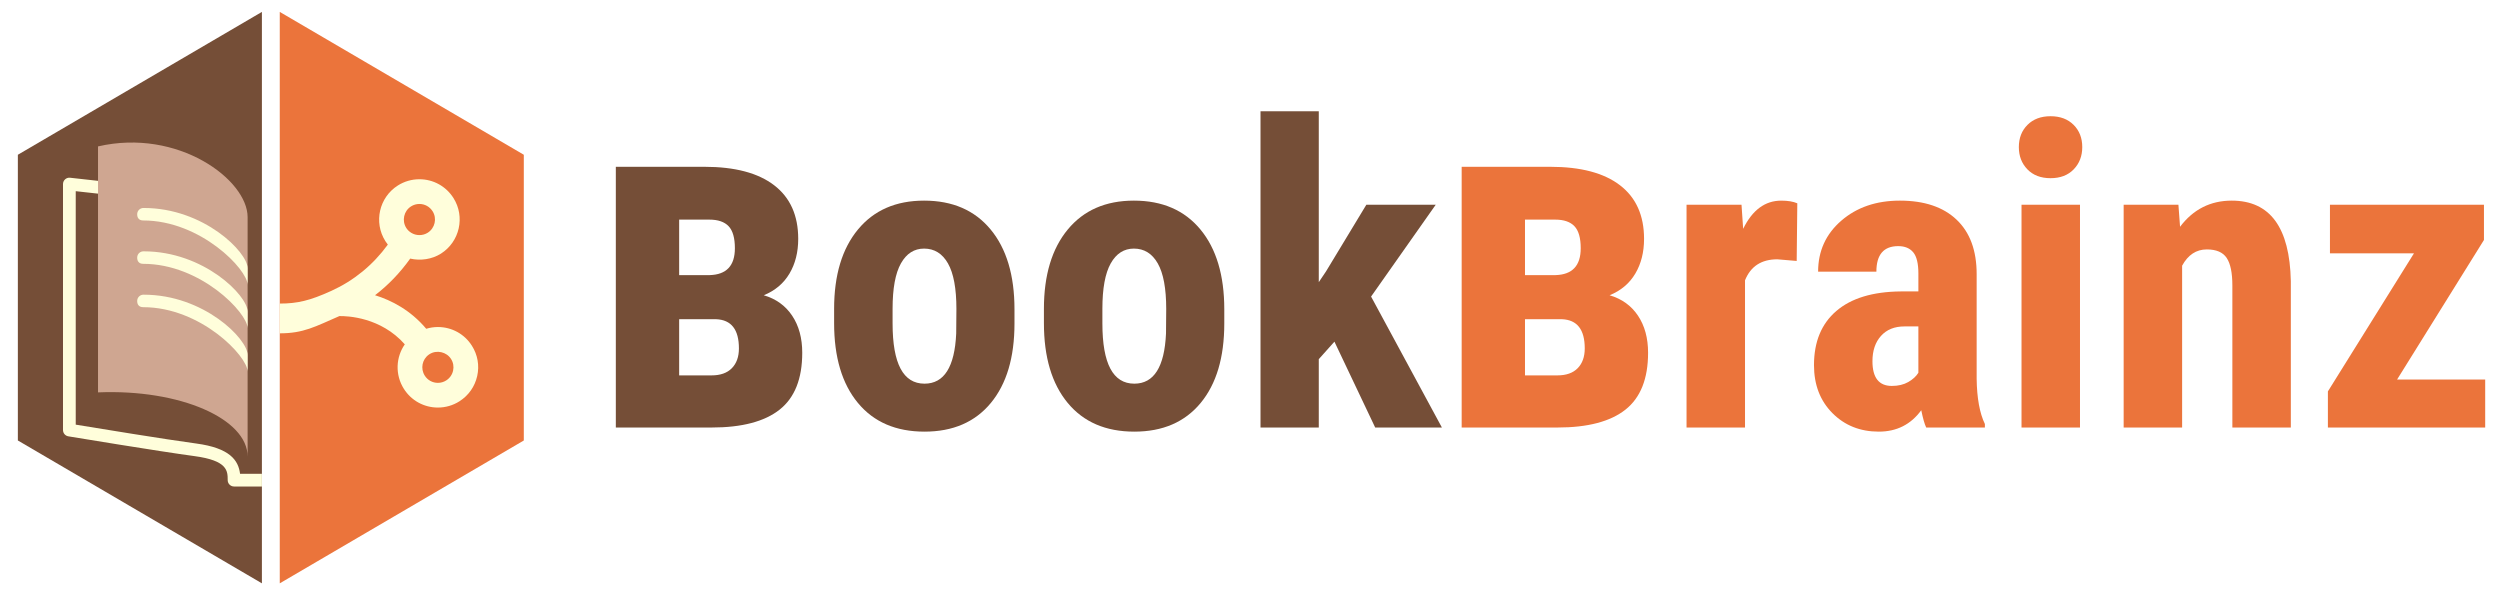
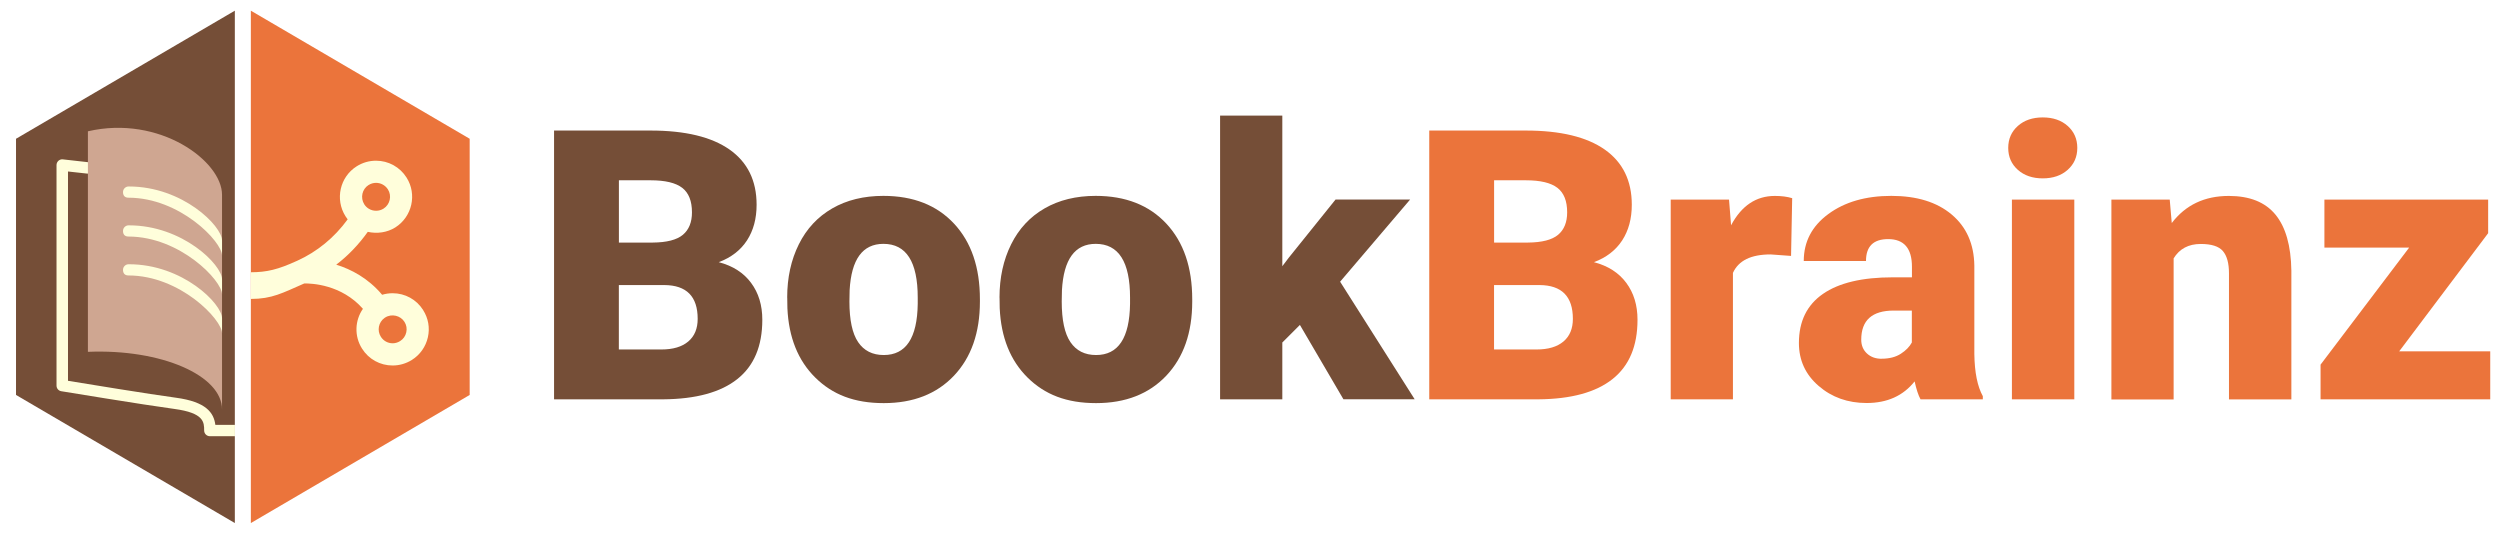
- <svg xmlns="http://www.w3.org/2000/svg" version="1.1" id="Layer_1" x="0px" y="0px" width="420px" height="100px" viewBox="0 0 420 100" enable-background="new 0 0 420 100" xml:space="preserve">
+ <svg xmlns="http://www.w3.org/2000/svg" id="a" viewBox="0 0 468.41 100">
+   <defs>
+     <style>.b{fill:#cfa691;}.c{fill:#fffedb;}.d{fill:#754e37;}.e{fill:#eb743b;}</style>
+   </defs>
  <g>
- </g>
+     <path class="d" d="M103.81,74.82V24.46h18.09c6.48,0,11.41,1.19,14.79,3.56,3.38,2.38,5.07,5.82,5.07,10.34,0,2.61-.6,4.83-1.8,6.68-1.2,1.84-2.96,3.21-5.29,4.08,2.63,.69,4.65,1.98,6.05,3.87,1.41,1.89,2.11,4.2,2.11,6.92,0,4.94-1.56,8.64-4.69,11.12-3.12,2.48-7.75,3.74-13.89,3.79h-20.44Zm12.14-29.37h6.33c2.65-.02,4.54-.51,5.67-1.46s1.7-2.35,1.7-4.2c0-2.13-.61-3.66-1.83-4.6s-3.19-1.41-5.91-1.41h-5.95v11.66Zm0,7.96v12.07h7.96c2.19,0,3.87-.5,5.05-1.5s1.76-2.42,1.76-4.24c0-4.2-2.09-6.31-6.26-6.33h-8.51Z" />
+     <path class="d" d="M147.49,55.76c0-3.74,.73-7.06,2.18-9.98,1.45-2.92,3.54-5.16,6.26-6.73,2.72-1.57,5.92-2.35,9.58-2.35,5.6,0,10.02,1.74,13.25,5.21,3.23,3.47,4.84,8.19,4.84,14.17v.42c0,5.83-1.62,10.46-4.86,13.89-3.24,3.42-7.63,5.14-13.16,5.14s-9.6-1.6-12.83-4.79c-3.23-3.19-4.97-7.52-5.22-12.99l-.03-1.97Zm11.66,.73c0,3.46,.54,6,1.63,7.61s2.69,2.42,4.81,2.42c4.15,0,6.27-3.19,6.36-9.58v-1.18c0-6.71-2.14-10.07-6.43-10.07-3.9,0-6.01,2.89-6.33,8.68l-.04,2.11Z" />
+     <path class="d" d="M187.27,55.76c0-3.74,.73-7.06,2.18-9.98,1.45-2.92,3.54-5.16,6.26-6.73,2.72-1.57,5.92-2.35,9.58-2.35,5.6,0,10.02,1.74,13.25,5.21,3.23,3.47,4.84,8.19,4.84,14.17v.42c0,5.83-1.62,10.46-4.86,13.89-3.24,3.42-7.63,5.14-13.16,5.14s-9.6-1.6-12.83-4.79c-3.23-3.19-4.97-7.52-5.22-12.99l-.03-1.97Zm11.66,.73c0,3.46,.54,6,1.63,7.61s2.69,2.42,4.81,2.42c4.15,0,6.27-3.19,6.36-9.58v-1.18c0-6.71-2.14-10.07-6.43-10.07-3.9,0-6.01,2.89-6.33,8.68l-.04,2.11Z" />
+     <path class="d" d="M243.55,60.88l-3.29,3.29v10.65h-11.66V21.66h11.66v28.22l1.18-1.56,8.79-10.93h13.97l-13.11,15.39,13.97,22.03h-13.35l-8.16-13.94Z" />
+     <path class="e" d="M267.79,74.82V24.46h18.09c6.48,0,11.41,1.19,14.79,3.56,3.38,2.38,5.07,5.82,5.07,10.34,0,2.61-.6,4.83-1.8,6.68-1.2,1.84-2.96,3.21-5.29,4.08,2.63,.69,4.65,1.98,6.05,3.87,1.41,1.89,2.11,4.2,2.11,6.92,0,4.94-1.56,8.64-4.69,11.12-3.12,2.48-7.75,3.74-13.89,3.79h-20.44Zm12.14-29.37h6.33c2.65-.02,4.54-.51,5.67-1.46s1.7-2.35,1.7-4.2c0-2.13-.61-3.66-1.83-4.6s-3.19-1.41-5.91-1.41h-5.95v11.66Zm0,7.96v12.07h7.96c2.19,0,3.87-.5,5.05-1.5s1.76-2.42,1.76-4.24c0-4.2-2.09-6.31-6.26-6.33h-8.51Z" />
+     <path class="e" d="M335.59,47.95l-3.84-.28c-3.67,0-6.02,1.15-7.06,3.46v23.69h-11.66V37.4h10.93l.38,4.81c1.96-3.67,4.69-5.5,8.2-5.5,1.25,0,2.33,.14,3.25,.42l-.21,10.83Z" />
+     <path class="e" d="M359.84,74.82c-.42-.76-.78-1.88-1.11-3.36-2.14,2.7-5.14,4.05-8.99,4.05-3.53,0-6.53-1.07-8.99-3.2-2.47-2.13-3.7-4.81-3.7-8.04,0-4.06,1.5-7.12,4.5-9.2,3-2.08,7.36-3.11,13.08-3.11h3.6v-1.98c0-3.45-1.49-5.18-4.46-5.18-2.77,0-4.15,1.37-4.15,4.1h-11.66c0-3.62,1.54-6.55,4.62-8.81,3.08-2.26,7-3.39,11.78-3.39s8.54,1.16,11.31,3.49c2.77,2.33,4.19,5.52,4.25,9.58v16.57c.05,3.44,.58,6.07,1.59,7.89v.59h-11.66Zm-7.3-7.61c1.45,0,2.66-.31,3.61-.93,.96-.62,1.64-1.33,2.06-2.11v-5.98h-3.39c-4.06,0-6.09,1.82-6.09,5.46,0,1.06,.36,1.92,1.07,2.58,.71,.66,1.62,.99,2.73,.99Z" />
+     <path class="e" d="M376.27,27.71c0-1.67,.6-3.04,1.8-4.11s2.76-1.6,4.67-1.6,3.47,.53,4.67,1.6c1.2,1.07,1.8,2.44,1.8,4.11s-.6,3.04-1.8,4.11c-1.2,1.07-2.76,1.6-4.67,1.6s-3.47-.53-4.67-1.6c-1.2-1.07-1.8-2.44-1.8-4.11Zm12.38,47.11h-11.69V37.4h11.69v37.43Z" />
+     <path class="e" d="M406.53,37.4l.38,4.39c2.58-3.39,6.15-5.08,10.69-5.08,3.9,0,6.81,1.16,8.73,3.49s2.92,5.83,2.99,10.52v24.11h-11.69v-23.62c0-1.89-.38-3.28-1.14-4.17-.76-.89-2.14-1.33-4.15-1.33-2.28,0-3.98,.9-5.08,2.7v26.43h-11.66V37.4h10.93Z" />
+     <path class="e" d="M449.53,65.83h17.05v8.99h-31.79v-6.5l16.6-21.93h-15.88v-8.99h30.68v6.29l-16.67,22.14Z" />
+   </g>
  <g>
+     <polygon class="e" points="47 2 47 98 88 74 88 26 47 2" />
+     <polygon class="d" points="44 2 3 26 3 74 44 98 44 2" />
+     <path class="c" d="M79.28,58.09c-1.24-1.97-3.38-3.15-5.72-3.15-.67,0-1.32,.1-1.96,.29-2.63-3.12-5.82-4.78-8.6-5.64,2.24-1.71,4.21-3.77,5.91-6.15,1.74,.39,3.63,.13,5.16-.83,3.16-2.01,4.1-6.2,2.1-9.35-1.25-1.97-3.39-3.15-5.72-3.15-1.28,0-2.53,.36-3.62,1.05-3.15,1.99-4.09,6.18-2.11,9.34,.13,.21,.27,.4,.42,.6-2.51,3.44-5.71,6.06-9.52,7.79h-.01c-3.53,1.61-5.62,2.12-8.62,2.12v5c4,0,5.93-1.12,10.02-2.9,1.37-.02,6.96,.18,10.99,4.75-1.51,2.16-1.66,5.11-.16,7.47,1.24,1.97,3.38,3.15,5.72,3.15,1.28,0,2.52-.36,3.61-1.04,1.54-.97,2.6-2.48,3-4.25,.4-1.76,.08-3.57-.89-5.09Zm-10.22-23.42c.42-.27,.9-.41,1.4-.41,.9,0,1.73,.46,2.22,1.22,.77,1.21,.4,2.84-.82,3.61-.41,.26-.9,.4-1.39,.4s-.97-.13-1.39-.39c-.34-.21-.62-.49-.83-.82-.77-1.22-.41-2.85,.81-3.62Zm7.06,27.6c-.15,.69-.56,1.27-1.16,1.64-.41,.26-.9,.41-1.39,.41-.91,0-1.73-.46-2.21-1.22-.75-1.18-.44-2.73,.69-3.53l.12-.08c1.21-.77,2.87-.37,3.61,.81,.38,.59,.5,1.29,.34,1.97Z" />
    <g>
-       <path fill="#754E37" d="M103.459,71.823V28.022h14.889c5.113,0,9.017,1.034,11.711,3.102c2.694,2.068,4.042,5.07,4.042,9.005    c0,2.231-0.488,4.173-1.466,5.827s-2.42,2.871-4.324,3.647c2.055,0.602,3.647,1.748,4.775,3.439    c1.128,1.692,1.691,3.767,1.691,6.223c0,4.361-1.266,7.545-3.797,9.55c-2.532,2.006-6.342,3.008-11.43,3.008H103.459z     M114.099,46.22h5.113c2.832-0.075,4.249-1.579,4.249-4.512c0-1.729-0.352-2.964-1.053-3.703c-0.702-0.739-1.78-1.109-3.233-1.109    h-5.076V46.22z M114.099,53.626v9.438h5.452c1.479,0,2.612-0.402,3.402-1.208c0.789-0.805,1.185-1.912,1.185-3.322    c0-3.171-1.278-4.806-3.835-4.907H114.099z" />
-       <path fill="#754E37" d="M140.131,51.899c0-5.672,1.338-10.122,4.013-13.352c2.675-3.228,6.376-4.842,11.104-4.842    c4.773,0,8.497,1.614,11.172,4.842c2.675,3.229,4.013,7.702,4.013,13.421v2.387c0,5.696-1.326,10.146-3.978,13.352    c-2.652,3.205-6.365,4.808-11.138,4.808c-4.797,0-8.526-1.608-11.19-4.825c-2.663-3.217-3.995-7.684-3.995-13.403V51.899z     M149.955,54.363c0,6.729,1.786,10.093,5.361,10.093c3.297,0,5.072-2.808,5.326-8.422l0.035-4.142c0-3.434-0.474-5.98-1.419-7.64    c-0.945-1.658-2.282-2.488-4.012-2.488c-1.66,0-2.958,0.83-3.892,2.488c-0.934,1.659-1.4,4.206-1.4,7.64V54.363z" />
-       <path fill="#754E37" d="M175.378,51.899c0-5.672,1.338-10.122,4.013-13.352c2.675-3.228,6.376-4.842,11.104-4.842    c4.773,0,8.497,1.614,11.172,4.842c2.675,3.229,4.013,7.702,4.013,13.421v2.387c0,5.696-1.326,10.146-3.978,13.352    c-2.652,3.205-6.365,4.808-11.138,4.808c-4.797,0-8.526-1.608-11.19-4.825c-2.663-3.217-3.995-7.684-3.995-13.403V51.899z     M185.202,54.363c0,6.729,1.786,10.093,5.361,10.093c3.297,0,5.072-2.808,5.326-8.422l0.035-4.142c0-3.434-0.474-5.98-1.419-7.64    c-0.945-1.658-2.282-2.488-4.012-2.488c-1.66,0-2.958,0.83-3.892,2.488c-0.934,1.659-1.4,4.206-1.4,7.64V54.363z" />
-       <path fill="#754E37" d="M224.184,57.399l-2.629,2.94v11.483h-9.789V18.694h9.789v28.709l1.211-1.799l6.779-11.207h11.656    l-10.86,15.427l11.898,21.999h-11.207L224.184,57.399z" />
-       <path fill="#EB743B" d="M245.56,71.823V28.022h14.889c5.113,0,9.017,1.034,11.711,3.102c2.694,2.068,4.042,5.07,4.042,9.005    c0,2.231-0.488,4.173-1.466,5.827s-2.42,2.871-4.324,3.647c2.055,0.602,3.647,1.748,4.775,3.439    c1.128,1.692,1.691,3.767,1.691,6.223c0,4.361-1.266,7.545-3.797,9.55c-2.532,2.006-6.342,3.008-11.43,3.008H245.56z     M256.199,46.22h5.113c2.832-0.075,4.249-1.579,4.249-4.512c0-1.729-0.352-2.964-1.053-3.703c-0.702-0.739-1.78-1.109-3.233-1.109    h-5.076V46.22z M256.199,53.626v9.438h5.452c1.479,0,2.612-0.402,3.402-1.208c0.789-0.805,1.185-1.912,1.185-3.322    c0-3.171-1.278-4.806-3.835-4.907H256.199z" />
-       <path fill="#EB743B" d="M301.844,43.841l-3.251-0.277c-2.676,0-4.485,1.176-5.431,3.528v24.731h-9.823V34.397h9.235l0.276,4.047    c1.545-3.159,3.678-4.738,6.399-4.738c1.106,0,2.006,0.149,2.698,0.449L301.844,43.841z" />
-       <path fill="#EB743B" d="M323.602,71.823c-0.276-0.576-0.554-1.545-0.83-2.905c-1.753,2.398-4.128,3.597-7.126,3.597    c-3.136,0-5.736-1.037-7.8-3.112c-2.063-2.076-3.096-4.762-3.096-8.06c0-3.92,1.251-6.952,3.753-9.097    c2.502-2.146,6.105-3.24,10.81-3.286h2.975v-3.01c0-1.683-0.289-2.871-0.865-3.563s-1.418-1.038-2.524-1.038    c-2.444,0-3.667,1.431-3.667,4.289h-9.788c0-3.459,1.297-6.313,3.891-8.561c2.595-2.248,5.875-3.372,9.841-3.372    c4.104,0,7.281,1.066,9.529,3.199c2.249,2.133,3.373,5.183,3.373,9.148V63.66c0.046,3.229,0.507,5.754,1.383,7.575v0.588H323.602z     M317.825,64.836c1.083,0,2.006-0.219,2.767-0.657c0.762-0.438,1.326-0.956,1.695-1.557V54.84h-2.353    c-1.66,0-2.969,0.53-3.926,1.591c-0.957,1.062-1.436,2.479-1.436,4.255C314.573,63.452,315.657,64.836,317.825,64.836z" />
-       <path fill="#EB743B" d="M339.166,24.713c0-1.522,0.484-2.768,1.453-3.736s2.26-1.452,3.874-1.452c1.613,0,2.905,0.483,3.874,1.452    s1.452,2.214,1.452,3.736c0,1.499-0.479,2.744-1.435,3.735c-0.958,0.991-2.255,1.487-3.892,1.487    c-1.638,0-2.935-0.496-3.892-1.487S339.166,26.212,339.166,24.713z M349.439,71.823h-9.823V34.397h9.823V71.823z" />
-       <path fill="#EB743B" d="M365.974,34.397l0.276,3.701c2.214-2.929,5.107-4.393,8.683-4.393c6.434,0,9.742,4.508,9.927,13.524    v24.593h-9.823V47.956c0-2.121-0.317-3.66-0.951-4.617c-0.635-0.957-1.747-1.436-3.338-1.436c-1.776,0-3.16,0.911-4.151,2.732    v27.188h-9.823V34.397H365.974z" />
-       <path fill="#EB743B" d="M402.708,63.764h14.804v8.06h-26.426v-6.07l14.458-23.192h-14.112v-8.163h25.873v5.915L402.708,63.764z" />
-     </g>
-     <g>
-       <polygon fill="#EB743B" points="47,2 47,98 88,74 88,26   " />
-       <polygon fill="#754E37" points="44,2 3,26 3,74 44,98   " />
-       <path fill="#FFFEDB" d="M79.281,58.087c-1.239-1.97-3.38-3.148-5.718-3.148c-0.666,0-1.324,0.103-1.956,0.295    c-2.632-3.125-5.819-4.775-8.603-5.636c2.235-1.714,4.208-3.771,5.909-6.153c1.74,0.394,3.63,0.127,5.162-0.832    c3.158-2.006,4.103-6.197,2.104-9.348c-1.249-1.975-3.39-3.152-5.724-3.152c-1.283,0-2.533,0.363-3.616,1.05    c-3.146,1.991-4.093,6.181-2.105,9.336c0.13,0.207,0.271,0.404,0.422,0.596c-2.514,3.442-5.708,6.056-9.519,7.785l-0.014,0.004    C52.093,50.487,50,51,47,51v5c4,0,5.931-1.125,10.016-2.898c1.366-0.023,6.962,0.185,10.991,4.747    c-1.507,2.164-1.655,5.108-0.16,7.471c1.241,1.97,3.382,3.15,5.721,3.15c1.278,0,2.524-0.36,3.607-1.044    c1.538-0.975,2.599-2.482,2.995-4.252C80.566,61.413,80.248,59.606,79.281,58.087z M69.061,34.67    c0.423-0.266,0.901-0.405,1.396-0.405c0.903,0,1.731,0.456,2.219,1.224c0.771,1.214,0.403,2.836-0.818,3.61    c-0.41,0.261-0.896,0.398-1.387,0.398c-0.493,0-0.974-0.134-1.39-0.391c-0.343-0.213-0.625-0.489-0.832-0.817    C67.478,37.064,67.842,35.443,69.061,34.67z M76.119,62.27c-0.154,0.687-0.564,1.27-1.161,1.645    c-0.413,0.264-0.896,0.406-1.391,0.406c-0.906,0-1.731-0.457-2.21-1.218c-0.745-1.18-0.441-2.727,0.691-3.528l0.117-0.078    c1.208-0.766,2.866-0.367,3.608,0.808C76.151,60.896,76.271,61.591,76.119,62.27z" />
+       <path class="c" d="M44,81.73h-4.68c-.59,0-1.07-.48-1.07-1.07,0-1.54,0-3.29-5.58-4.04-5.82-.78-21.04-3.3-21.19-3.32-.52-.08-.89-.53-.89-1.05V30.92c0-.3,.13-.59,.36-.8,.23-.2,.53-.3,.83-.26l4.81,.54c.59,.07,1.01,.59,.95,1.18-.06,.59-.59,1.01-1.18,.95l-3.62-.4v39.22c3.36,.55,15.26,2.5,20.23,3.17,5.66,.76,7.09,2.81,7.38,5.09h3.67v2.14Z" />
+       <path class="b" d="M41.6,36.48c0-6.28-11.67-14.99-25.13-11.88v41.32c13.81-.57,25.13,4.45,25.13,10.79V36.48Z" />
      <g>
-         <g>
-           <g>
-             <g>
-               <path fill="#FFFEDB" d="M44,81.732h-4.68c-0.59,0-1.068-0.479-1.068-1.069c0-1.541,0-3.288-5.58-4.036        c-5.819-0.777-21.041-3.299-21.193-3.324c-0.517-0.085-0.895-0.532-0.895-1.055V30.923c0-0.304,0.13-0.594,0.356-0.798        c0.227-0.202,0.53-0.303,0.831-0.265l4.813,0.535c0.588,0.065,1.01,0.594,0.945,1.18c-0.064,0.587-0.593,1.013-1.181,0.945        l-3.625-0.402v39.223c3.358,0.554,15.262,2.503,20.232,3.167c5.658,0.758,7.091,2.81,7.375,5.086H44V81.732z" />
-             </g>
-             <path fill="#CFA691" d="M41.599,36.477c0-6.278-11.675-14.989-25.132-11.88V65.92c13.813-0.574,25.132,4.445,25.132,10.795       V36.477z" />
-             <g>
-               <path fill="#FFFEDB" d="M24.098,34.94c-0.563,0-1.027,0.444-1.049,1.009c-0.021,0.579,0.243,1.09,1.01,1.09        c9.678,0,17.54,8.258,17.54,10.824v-2.8c0-2.69-7.343-10.123-17.462-10.123C24.137,34.94,24.11,34.94,24.098,34.94z" />
-               <path fill="#FFFEDB" d="M24.098,42.224c-0.563,0-1.027,0.444-1.049,1.009c-0.021,0.579,0.243,1.09,1.01,1.09        c9.678,0,17.54,8.258,17.54,10.824v-2.8c0-2.69-7.343-10.123-17.462-10.123C24.137,42.224,24.11,42.224,24.098,42.224z" />
-               <path fill="#FFFEDB" d="M24.098,49.507c-0.563,0-1.027,0.444-1.049,1.009c-0.021,0.579,0.243,1.09,1.01,1.09        c9.678,0,17.54,8.258,17.54,10.824v-2.801c0-2.689-7.343-10.122-17.462-10.122C24.137,49.507,24.11,49.507,24.098,49.507z" />
-             </g>
-           </g>
-         </g>
+         <path class="c" d="M24.1,34.94c-.56,0-1.03,.44-1.05,1.01-.02,.58,.24,1.09,1.01,1.09,9.68,0,17.54,8.26,17.54,10.82v-2.8c0-2.69-7.34-10.12-17.46-10.12h-.04Z" />
+         <path class="c" d="M24.1,42.22c-.56,0-1.03,.44-1.05,1.01-.02,.58,.24,1.09,1.01,1.09,9.68,0,17.54,8.26,17.54,10.82v-2.8c0-2.69-7.34-10.12-17.46-10.12h-.04Z" />
+         <path class="c" d="M24.1,49.51c-.56,0-1.03,.44-1.05,1.01-.02,.58,.24,1.09,1.01,1.09,9.68,0,17.54,8.26,17.54,10.82v-2.8c0-2.69-7.34-10.12-17.46-10.12h-.04Z" />
      </g>
    </g>
  </g>
</svg>
